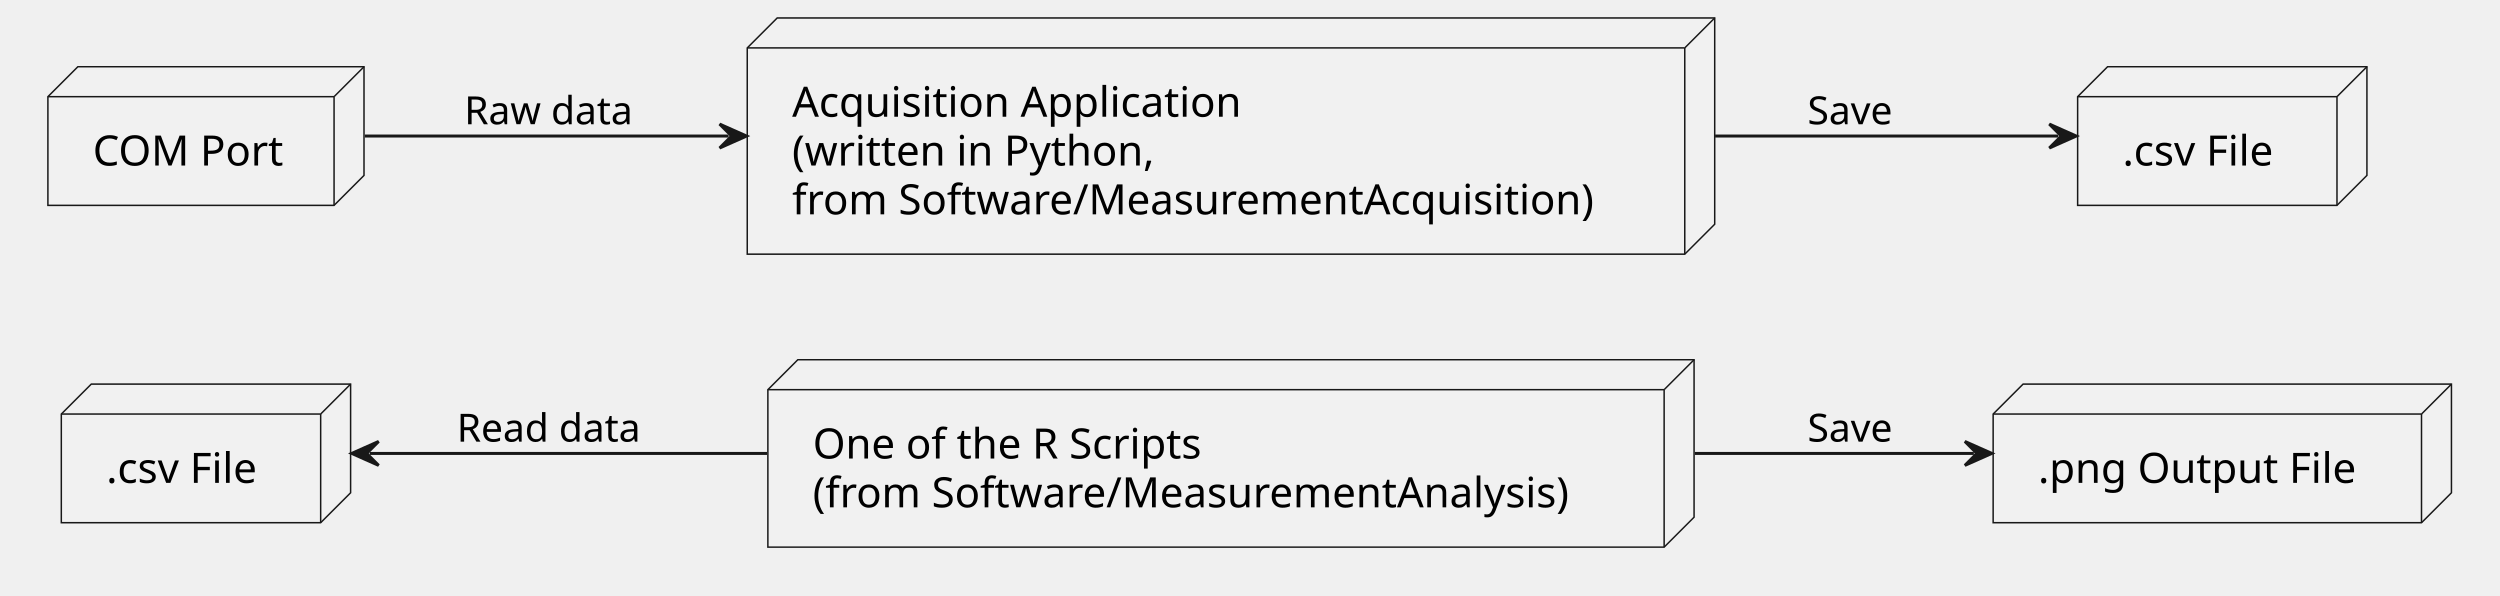
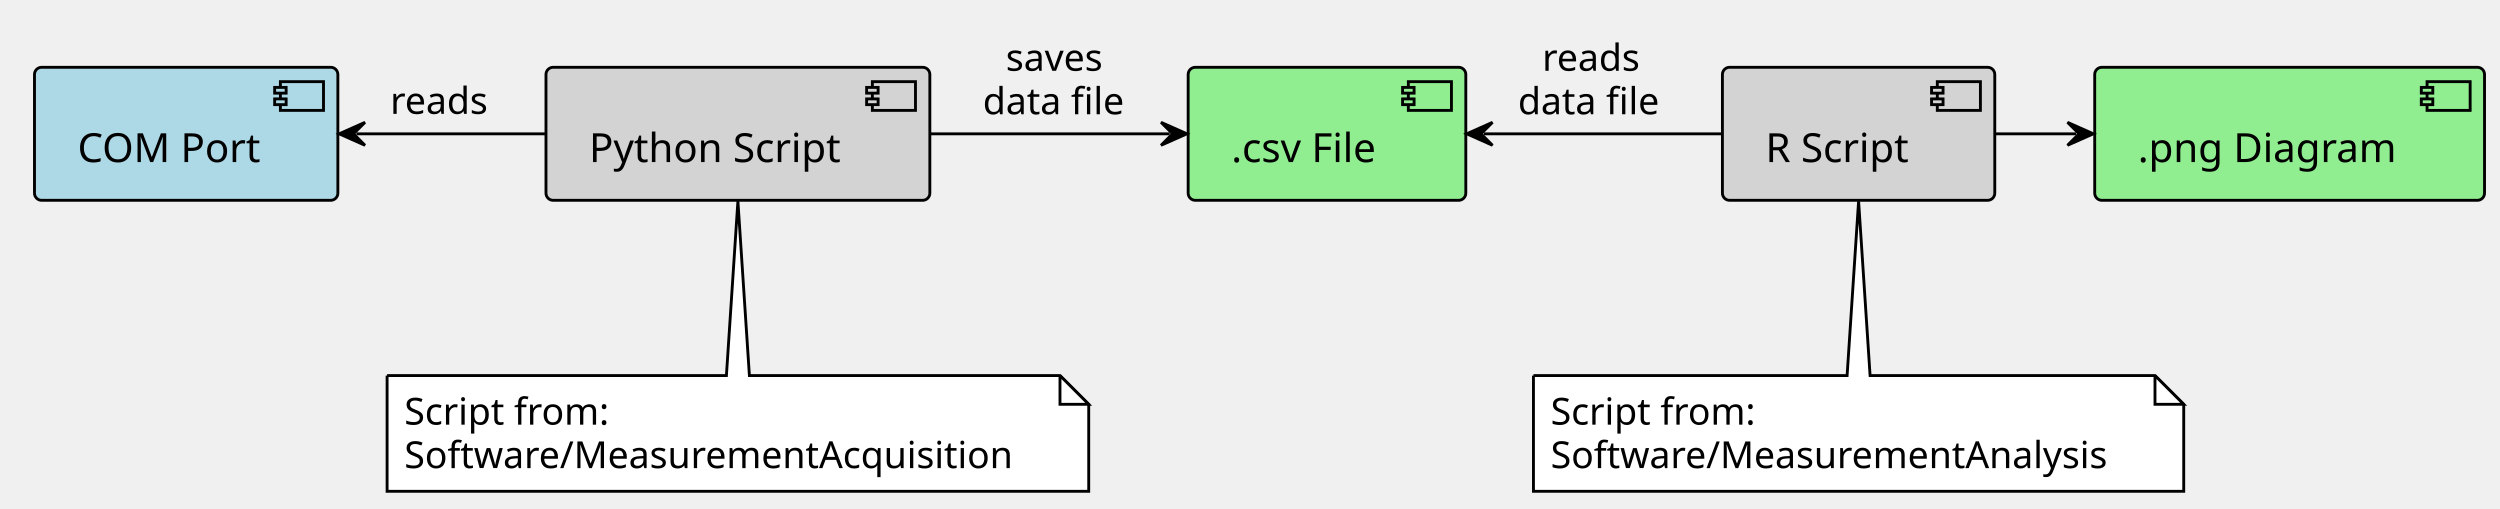
- <svg xmlns="http://www.w3.org/2000/svg" contentStyleType="text/css" data-diagram-type="DESCRIPTION" height="199px" preserveAspectRatio="none" style="width:835px;height:199px;background:#FFFFFF;" version="1.1" viewBox="0 0 835 199" width="835px" zoomAndPan="magnify">
+ <svg xmlns="http://www.w3.org/2000/svg" contentStyleType="text/css" data-diagram-type="DESCRIPTION" height="177px" preserveAspectRatio="none" style="width:870px;height:177px;background:#FFFFFF;" version="1.1" viewBox="0 0 870 177" width="870px" zoomAndPan="magnify">
  <defs />
  <g>
-     <g id="elem_csv2">
-       <polygon fill="#F1F1F1" points="20.48,138.29,30.48,128.29,117.102,128.29,117.102,164.587,107.102,174.587,20.48,174.587,20.48,138.29" style="stroke:#181818;stroke-width:0.5;" />
-       <line style="stroke:#181818;stroke-width:0.5;" x1="107.102" x2="117.102" y1="138.29" y2="128.29" />
-       <line style="stroke:#181818;stroke-width:0.5;" x1="20.48" x2="107.102" y1="138.29" y2="138.29" />
-       <line style="stroke:#181818;stroke-width:0.5;" x1="107.102" x2="107.102" y1="138.29" y2="174.587" />
-       <text fill="#000000" font-family="sans-serif" font-size="14" lengthAdjust="spacing" textLength="56.622" x="35.48" y="161.285">.csv File</text>
+     <g class="entity" data-entity="comport" data-source-line="3" data-uid="ent0002" id="entity_comport">
+       <rect fill="#ADD8E6" height="46.297" rx="2.5" ry="2.5" style="stroke:#000000;stroke-width:1;" width="105.577" x="12" y="23.416" />
+       <rect fill="#ADD8E6" height="10" style="stroke:#000000;stroke-width:1;" width="15" x="97.577" y="28.416" />
+       <rect fill="#ADD8E6" height="2" style="stroke:#000000;stroke-width:1;" width="4" x="95.577" y="30.416" />
+       <rect fill="#ADD8E6" height="2" style="stroke:#000000;stroke-width:1;" width="4" x="95.577" y="34.416" />
+       <text fill="#000000" font-family="Verdana" font-size="14" lengthAdjust="spacing" textLength="65.577" x="27" y="56.411">COM Port</text>
    </g>
-     <g id="elem_rscript">
-       <polygon fill="#F1F1F1" points="256.47,130.15,266.47,120.15,565.82,120.15,565.82,172.744,555.82,182.744,256.47,182.744,256.47,130.15" style="stroke:#181818;stroke-width:0.5;" />
-       <line style="stroke:#181818;stroke-width:0.5;" x1="555.82" x2="565.82" y1="130.15" y2="120.15" />
-       <line style="stroke:#181818;stroke-width:0.5;" x1="256.47" x2="555.82" y1="130.15" y2="130.15" />
-       <line style="stroke:#181818;stroke-width:0.5;" x1="555.82" x2="555.82" y1="130.15" y2="182.744" />
-       <text fill="#000000" font-family="sans-serif" font-size="14" lengthAdjust="spacing" textLength="140.403" x="271.47" y="153.145">One of the R Scripts</text>
-       <text fill="#000000" font-family="sans-serif" font-size="14" lengthAdjust="spacing" textLength="269.35" x="271.47" y="169.442">(from Software/MeasurementAnalysis)</text>
+     <g class="entity" data-entity="pyscript" data-source-line="4" data-uid="ent0003" id="entity_pyscript">
+       <rect fill="#D3D3D3" height="46.297" rx="2.5" ry="2.5" style="stroke:#000000;stroke-width:1;" width="133.584" x="190" y="23.416" />
+       <rect fill="#D3D3D3" height="10" style="stroke:#000000;stroke-width:1;" width="15" x="303.584" y="28.416" />
+       <rect fill="#D3D3D3" height="2" style="stroke:#000000;stroke-width:1;" width="4" x="301.584" y="30.416" />
+       <rect fill="#D3D3D3" height="2" style="stroke:#000000;stroke-width:1;" width="4" x="301.584" y="34.416" />
+       <text fill="#000000" font-family="Verdana" font-size="14" lengthAdjust="spacing" textLength="93.584" x="205" y="56.411">Python Script</text>
    </g>
-     <g id="elem_png">
-       <polygon fill="#F1F1F1" points="665.71,138.29,675.71,128.29,818.783,128.29,818.783,164.587,808.783,174.587,665.71,174.587,665.71,138.29" style="stroke:#181818;stroke-width:0.5;" />
-       <line style="stroke:#181818;stroke-width:0.5;" x1="808.783" x2="818.783" y1="138.29" y2="128.29" />
-       <line style="stroke:#181818;stroke-width:0.5;" x1="665.71" x2="808.783" y1="138.29" y2="138.29" />
-       <line style="stroke:#181818;stroke-width:0.5;" x1="808.783" x2="808.783" y1="138.29" y2="174.587" />
-       <text fill="#000000" font-family="sans-serif" font-size="14" lengthAdjust="spacing" textLength="113.073" x="680.71" y="161.285">.png Output File</text>
+     <g class="entity" data-entity="csvfile" data-source-line="5" data-uid="ent0004" id="entity_csvfile">
+       <rect fill="#90EE90" height="46.297" rx="2.5" ry="2.5" style="stroke:#000000;stroke-width:1;" width="96.622" x="413.48" y="23.416" />
+       <rect fill="#90EE90" height="10" style="stroke:#000000;stroke-width:1;" width="15" x="490.102" y="28.416" />
+       <rect fill="#90EE90" height="2" style="stroke:#000000;stroke-width:1;" width="4" x="488.102" y="30.416" />
+       <rect fill="#90EE90" height="2" style="stroke:#000000;stroke-width:1;" width="4" x="488.102" y="34.416" />
+       <text fill="#000000" font-family="Verdana" font-size="14" lengthAdjust="spacing" textLength="56.622" x="428.48" y="56.411">.csv File</text>
    </g>
-     <g id="elem_com">
-       <polygon fill="#F1F1F1" points="16,32.29,26,22.29,121.577,22.29,121.577,58.587,111.577,68.587,16,68.587,16,32.29" style="stroke:#181818;stroke-width:0.5;" />
-       <line style="stroke:#181818;stroke-width:0.5;" x1="111.577" x2="121.577" y1="32.29" y2="22.29" />
-       <line style="stroke:#181818;stroke-width:0.5;" x1="16" x2="111.577" y1="32.29" y2="32.29" />
-       <line style="stroke:#181818;stroke-width:0.5;" x1="111.577" x2="111.577" y1="32.29" y2="68.587" />
-       <text fill="#000000" font-family="sans-serif" font-size="14" lengthAdjust="spacing" textLength="65.577" x="31" y="55.285">COM Port</text>
+     <g class="entity" data-entity="rscript" data-source-line="6" data-uid="ent0005" id="entity_rscript">
+       <rect fill="#D3D3D3" height="46.297" rx="2.5" ry="2.5" style="stroke:#000000;stroke-width:1;" width="94.783" x="599.4" y="23.416" />
+       <rect fill="#D3D3D3" height="10" style="stroke:#000000;stroke-width:1;" width="15" x="674.183" y="28.416" />
+       <rect fill="#D3D3D3" height="2" style="stroke:#000000;stroke-width:1;" width="4" x="672.183" y="30.416" />
+       <rect fill="#D3D3D3" height="2" style="stroke:#000000;stroke-width:1;" width="4" x="672.183" y="34.416" />
+       <text fill="#000000" font-family="Verdana" font-size="14" lengthAdjust="spacing" textLength="54.783" x="614.4" y="56.411">R Script</text>
    </g>
-     <g id="elem_acquisition">
-       <polygon fill="#F1F1F1" points="249.58,16,259.58,6,572.711,6,572.711,74.891,562.711,84.891,249.58,84.891,249.58,16" style="stroke:#181818;stroke-width:0.5;" />
-       <line style="stroke:#181818;stroke-width:0.5;" x1="562.711" x2="572.711" y1="16" y2="6" />
-       <line style="stroke:#181818;stroke-width:0.5;" x1="249.58" x2="562.711" y1="16" y2="16" />
-       <line style="stroke:#181818;stroke-width:0.5;" x1="562.711" x2="562.711" y1="16" y2="84.891" />
-       <text fill="#000000" font-family="sans-serif" font-size="14" lengthAdjust="spacing" textLength="159.599" x="264.58" y="38.995">Acquisition Application</text>
-       <text fill="#000000" font-family="sans-serif" font-size="14" lengthAdjust="spacing" textLength="129.664" x="264.58" y="55.292">(written in Python,</text>
-       <text fill="#000000" font-family="sans-serif" font-size="14" lengthAdjust="spacing" textLength="283.131" x="264.58" y="71.589">from Software/MeasurementAcquisition)</text>
+     <g class="entity" data-entity="png" data-source-line="7" data-uid="ent0006" id="entity_png">
+       <rect fill="#90EE90" height="46.297" rx="2.5" ry="2.5" style="stroke:#000000;stroke-width:1;" width="135.655" x="728.96" y="23.416" />
+       <rect fill="#90EE90" height="10" style="stroke:#000000;stroke-width:1;" width="15" x="844.615" y="28.416" />
+       <rect fill="#90EE90" height="2" style="stroke:#000000;stroke-width:1;" width="4" x="842.615" y="30.416" />
+       <rect fill="#90EE90" height="2" style="stroke:#000000;stroke-width:1;" width="4" x="842.615" y="34.416" />
+       <text fill="#000000" font-family="Verdana" font-size="14" lengthAdjust="spacing" textLength="95.655" x="743.96" y="56.411">.png Diagram</text>
    </g>
-     <g id="elem_csv1">
-       <polygon fill="#F1F1F1" points="693.93,32.29,703.93,22.29,790.552,22.29,790.552,58.587,780.552,68.587,693.93,68.587,693.93,32.29" style="stroke:#181818;stroke-width:0.5;" />
-       <line style="stroke:#181818;stroke-width:0.5;" x1="780.552" x2="790.552" y1="32.29" y2="22.29" />
-       <line style="stroke:#181818;stroke-width:0.5;" x1="693.93" x2="780.552" y1="32.29" y2="32.29" />
-       <line style="stroke:#181818;stroke-width:0.5;" x1="780.552" x2="780.552" y1="32.29" y2="68.587" />
-       <text fill="#000000" font-family="sans-serif" font-size="14" lengthAdjust="spacing" textLength="56.622" x="708.93" y="55.285">.csv File</text>
+     <g class="entity" data-entity="GMN11" data-source-line="15" data-uid="ent0012" id="entity_GMN11">
+       <path d="M134.71,130.706 L134.71,170.971 A0,0 0 0 0 134.71,170.971 L378.875,170.971 A0,0 0 0 0 378.875,170.971 L378.875,140.706 L368.875,130.706 L260.79,130.706 L256.79,70.006 L252.79,130.706 L134.71,130.706 A0,0 0 0 0 134.71,130.706" fill="#FFFFFF" style="stroke:#000000;stroke-width:1;" />
+       <path d="M368.875,130.706 L368.875,140.706 L378.875,140.706 L368.875,130.706" fill="#FFFFFF" style="stroke:#000000;stroke-width:1;" />
+       <text fill="#000000" font-family="Verdana" font-size="13" lengthAdjust="spacing" textLength="76.756" x="140.71" y="147.773">Script from:</text>
+       <text fill="#000000" font-family="Verdana" font-size="13" lengthAdjust="spacing" textLength="223.165" x="140.71" y="162.906">Software/MeasurementAcquisition</text>
    </g>
-     <g id="link_csv2_rscript">
-       <path d="M123.47,151.44 C159.79,151.44 205.93,151.44 256.18,151.44 " fill="none" id="csv2-backto-rscript" style="stroke:#181818;stroke-width:1;" />
-       <polygon fill="#181818" points="117.47,151.44,126.47,155.44,122.47,151.44,126.47,147.44,117.47,151.44" style="stroke:#181818;stroke-width:1;" />
-       <text fill="#000000" font-family="sans-serif" font-size="13" lengthAdjust="spacing" textLength="66.663" x="152.58" y="147.507">Read data</text>
+     <g class="entity" data-entity="GMN14" data-source-line="20" data-uid="ent0015" id="entity_GMN14">
+       <path d="M533.64,130.706 L533.64,170.971 A0,0 0 0 0 533.64,170.971 L759.936,170.971 A0,0 0 0 0 759.936,170.971 L759.936,140.706 L749.936,130.706 L650.79,130.706 L646.79,70.006 L642.79,130.706 L533.64,130.706 A0,0 0 0 0 533.64,130.706" fill="#FFFFFF" style="stroke:#000000;stroke-width:1;" />
+       <path d="M749.936,130.706 L749.936,140.706 L759.936,140.706 L749.936,130.706" fill="#FFFFFF" style="stroke:#000000;stroke-width:1;" />
+       <text fill="#000000" font-family="Verdana" font-size="13" lengthAdjust="spacing" textLength="76.756" x="539.64" y="147.773">Script from:</text>
+       <text fill="#000000" font-family="Verdana" font-size="13" lengthAdjust="spacing" textLength="205.296" x="539.64" y="162.906">Software/MeasurementAnalysis</text>
    </g>
-     <g id="link_rscript_png">
-       <path d="M566.09,151.44 C600.56,151.44 629.64,151.44 659.27,151.44 " fill="none" id="rscript-to-png" style="stroke:#181818;stroke-width:1;" />
-       <polygon fill="#181818" points="665.27,151.44,656.27,147.44,660.27,151.44,656.27,155.44,665.27,151.44" style="stroke:#181818;stroke-width:1;" />
-       <text fill="#000000" font-family="sans-serif" font-size="13" lengthAdjust="spacing" textLength="31.91" x="603.71" y="147.507">Save</text>
+     <g class="link" data-entity-1="comport" data-entity-2="pyscript" data-source-line="9" data-uid="lnk7" id="link_comport_pyscript">
+       <path d="M124.02,46.566 C146.21,46.566 166.24,46.566 189.72,46.566" fill="none" id="comport-backto-pyscript" style="stroke:#000000;stroke-width:1;" />
+       <polygon fill="#000000" points="118.02,46.566,127.02,50.566,123.02,46.566,127.02,42.566,118.02,46.566" style="stroke:#000000;stroke-width:1;" />
+       <text fill="#000000" font-family="Verdana" font-size="13" lengthAdjust="spacing" textLength="36.334" x="135.79" y="39.633">reads</text>
    </g>
-     <g id="link_com_acquisition">
-       <path d="M121.85,45.44 C156.21,45.44 197.24,45.44 243.35,45.44 " fill="none" id="com-to-acquisition" style="stroke:#181818;stroke-width:1;" />
-       <polygon fill="#181818" points="249.35,45.44,240.35,41.44,244.35,45.44,240.35,49.44,249.35,45.44" style="stroke:#181818;stroke-width:1;" />
-       <text fill="#000000" font-family="sans-serif" font-size="13" lengthAdjust="spacing" textLength="61.045" x="155.08" y="41.507">Raw data</text>
+     <g class="link" data-entity-1="pyscript" data-entity-2="csvfile" data-source-line="10" data-uid="lnk8" id="link_pyscript_csvfile">
+       <path d="M323.91,46.566 C352.99,46.566 380.39,46.566 407.04,46.566" fill="none" id="pyscript-to-csvfile" style="stroke:#000000;stroke-width:1;" />
+       <polygon fill="#000000" points="413.04,46.566,404.04,42.566,408.04,46.566,404.04,50.566,413.04,46.566" style="stroke:#000000;stroke-width:1;" />
+       <text fill="#000000" font-family="Verdana" font-size="13" lengthAdjust="spacing" textLength="37.204" x="350.034" y="24.633">saves</text>
+       <text fill="#000000" font-family="Verdana" font-size="13" lengthAdjust="spacing" textLength="53.212" x="342.03" y="39.766">data file</text>
    </g>
-     <g id="link_acquisition_csv1">
-       <path d="M572.84,45.44 C616.89,45.44 655.32,45.44 687.47,45.44 " fill="none" id="acquisition-to-csv1" style="stroke:#181818;stroke-width:1;" />
-       <polygon fill="#181818" points="693.47,45.44,684.47,41.44,688.47,45.44,684.47,49.44,693.47,45.44" style="stroke:#181818;stroke-width:1;" />
-       <text fill="#000000" font-family="sans-serif" font-size="13" lengthAdjust="spacing" textLength="31.91" x="603.71" y="41.507">Save</text>
+     <g class="link" data-entity-1="csvfile" data-entity-2="rscript" data-source-line="11" data-uid="lnk9" id="link_csvfile_rscript">
+       <path d="M516.4,46.566 C543.8,46.566 571.9,46.566 599.15,46.566" fill="none" id="csvfile-backto-rscript" style="stroke:#000000;stroke-width:1;" />
+       <polygon fill="#000000" points="510.4,46.566,519.4,50.566,515.4,46.566,519.4,42.566,510.4,46.566" style="stroke:#000000;stroke-width:1;" />
+       <text fill="#000000" font-family="Verdana" font-size="13" lengthAdjust="spacing" textLength="36.334" x="536.689" y="24.633">reads</text>
+       <text fill="#000000" font-family="Verdana" font-size="13" lengthAdjust="spacing" textLength="53.212" x="528.25" y="39.766">data file</text>
+     </g>
+     <g class="link" data-entity-1="rscript" data-entity-2="png" data-source-line="12" data-uid="lnk10" id="link_rscript_png">
+       <path d="M694.54,46.566 C705.86,46.566 711.18,46.566 722.49,46.566" fill="none" id="rscript-to-png" style="stroke:#000000;stroke-width:1;" />
+       <polygon fill="#000000" points="728.49,46.566,719.49,42.566,723.49,46.566,719.49,50.566,728.49,46.566" style="stroke:#000000;stroke-width:1;" />
    </g>
  </g>
</svg>
